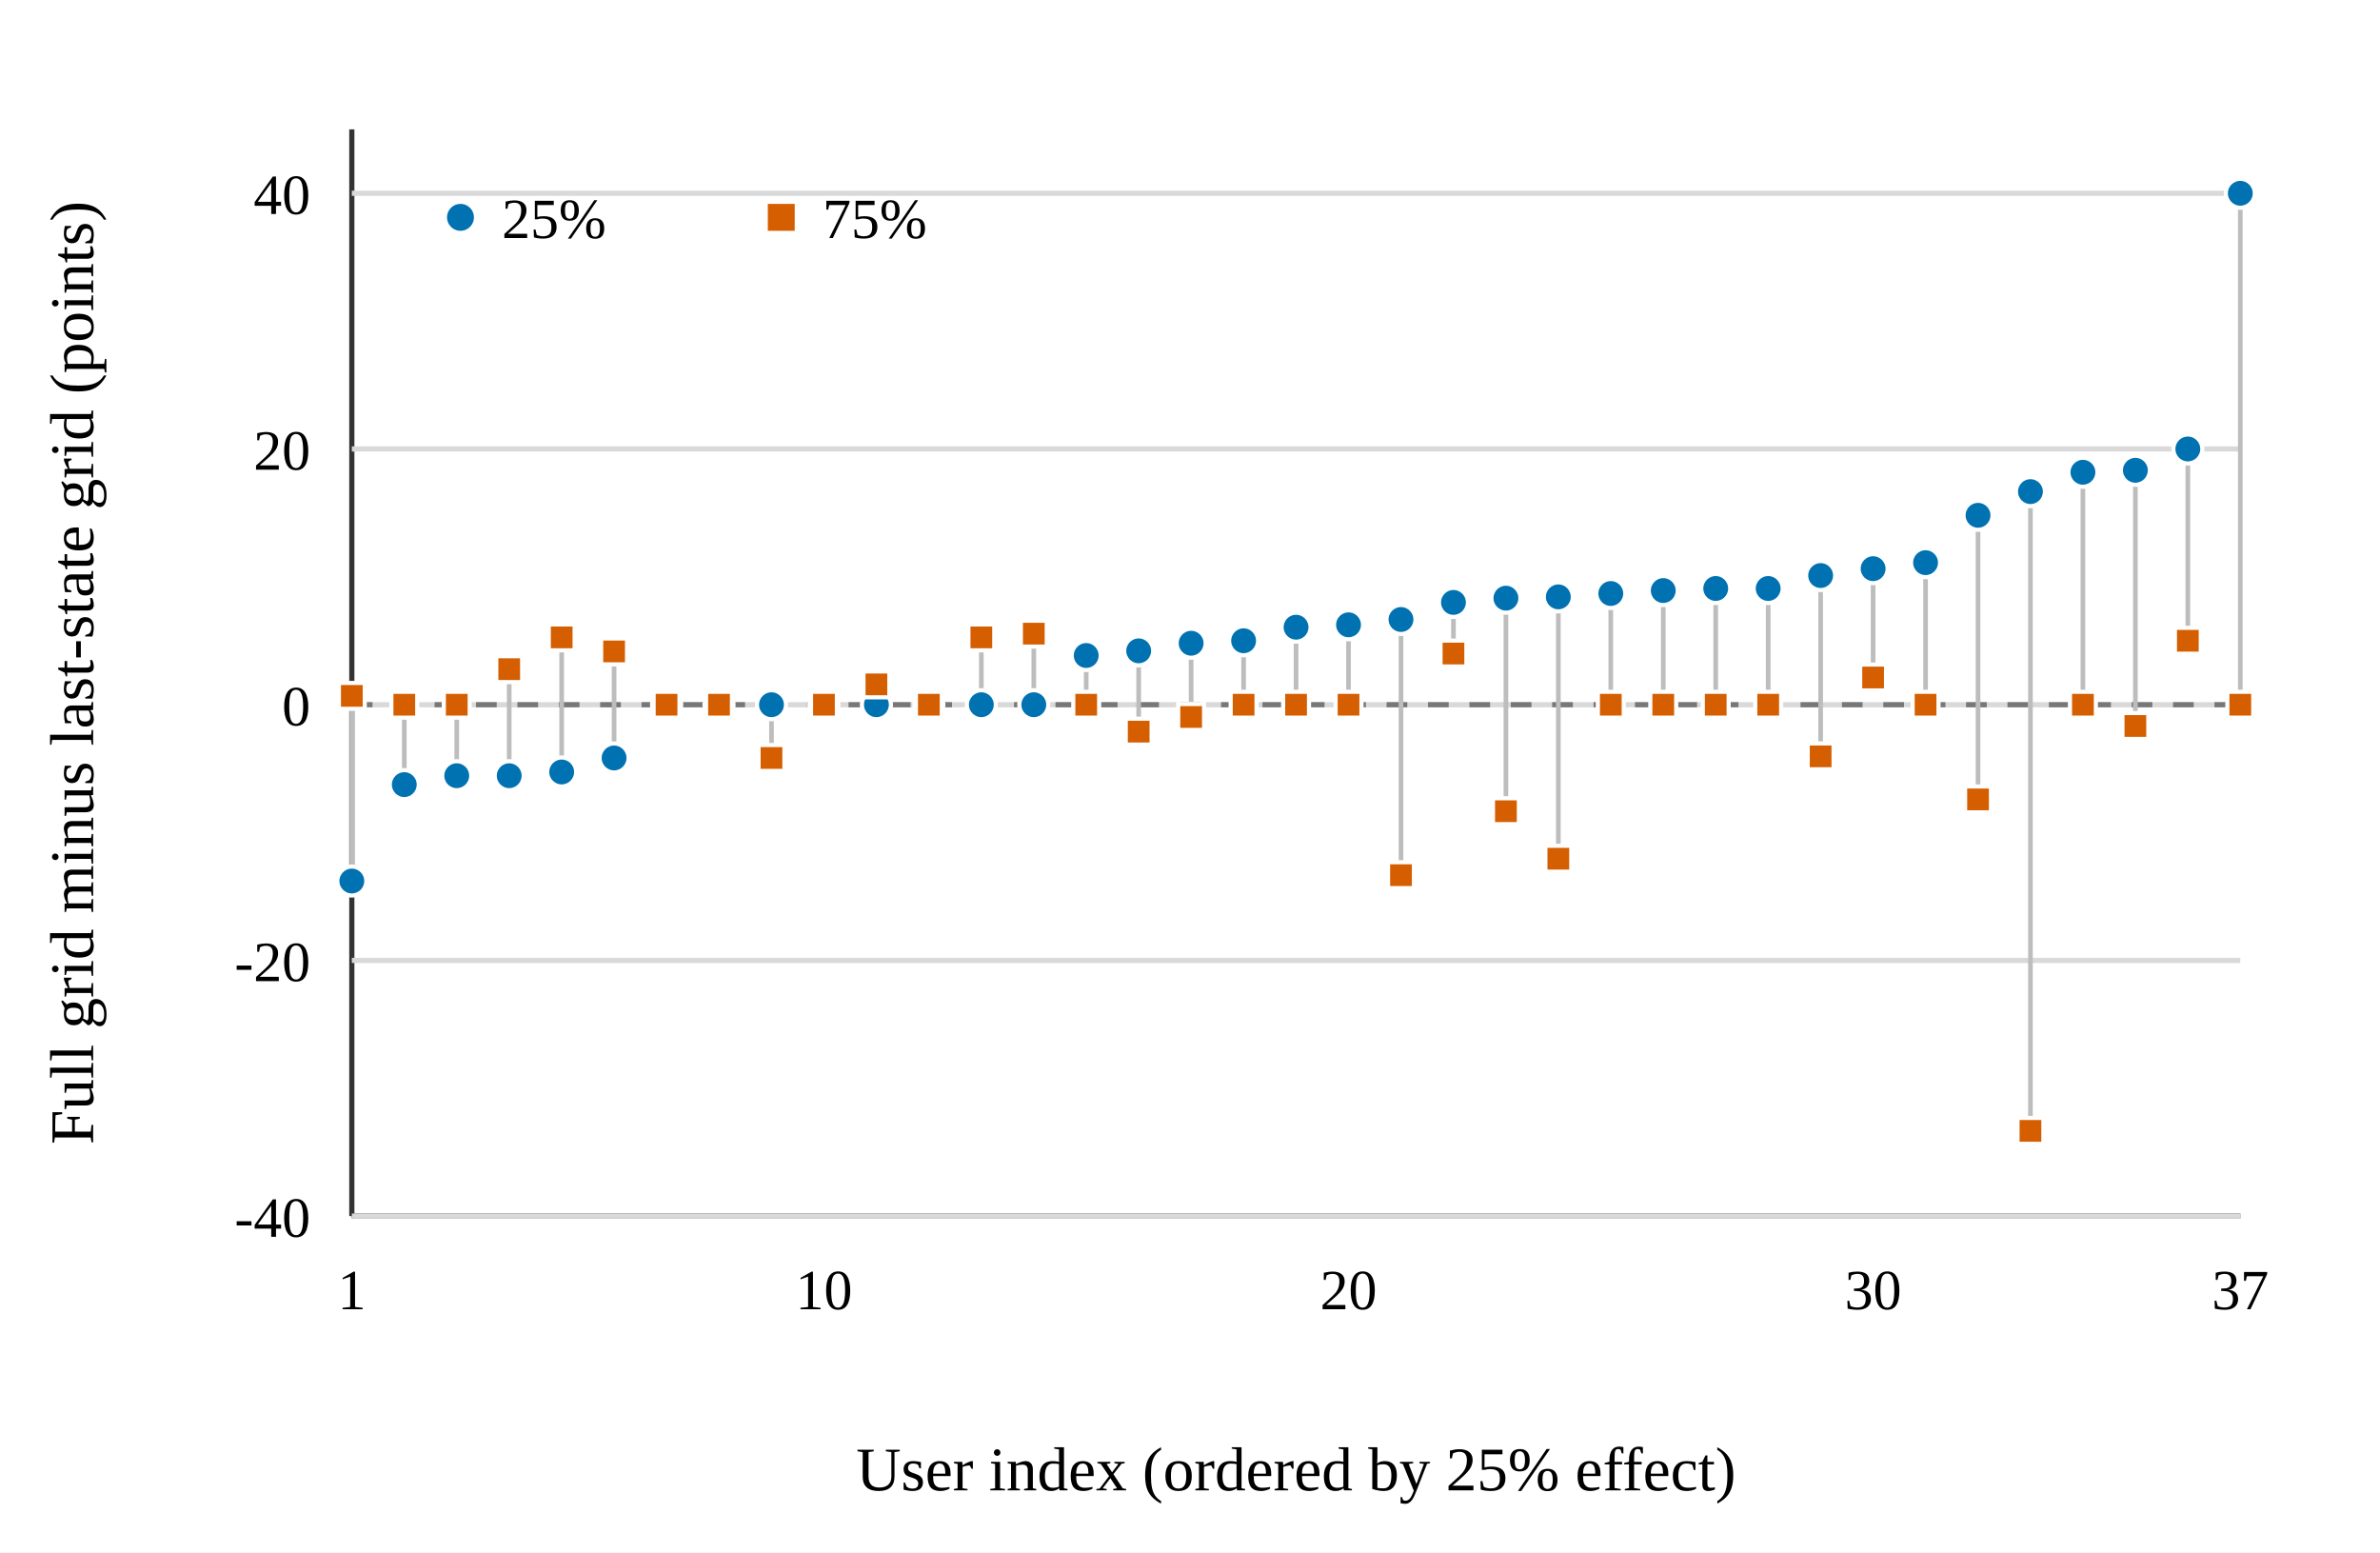
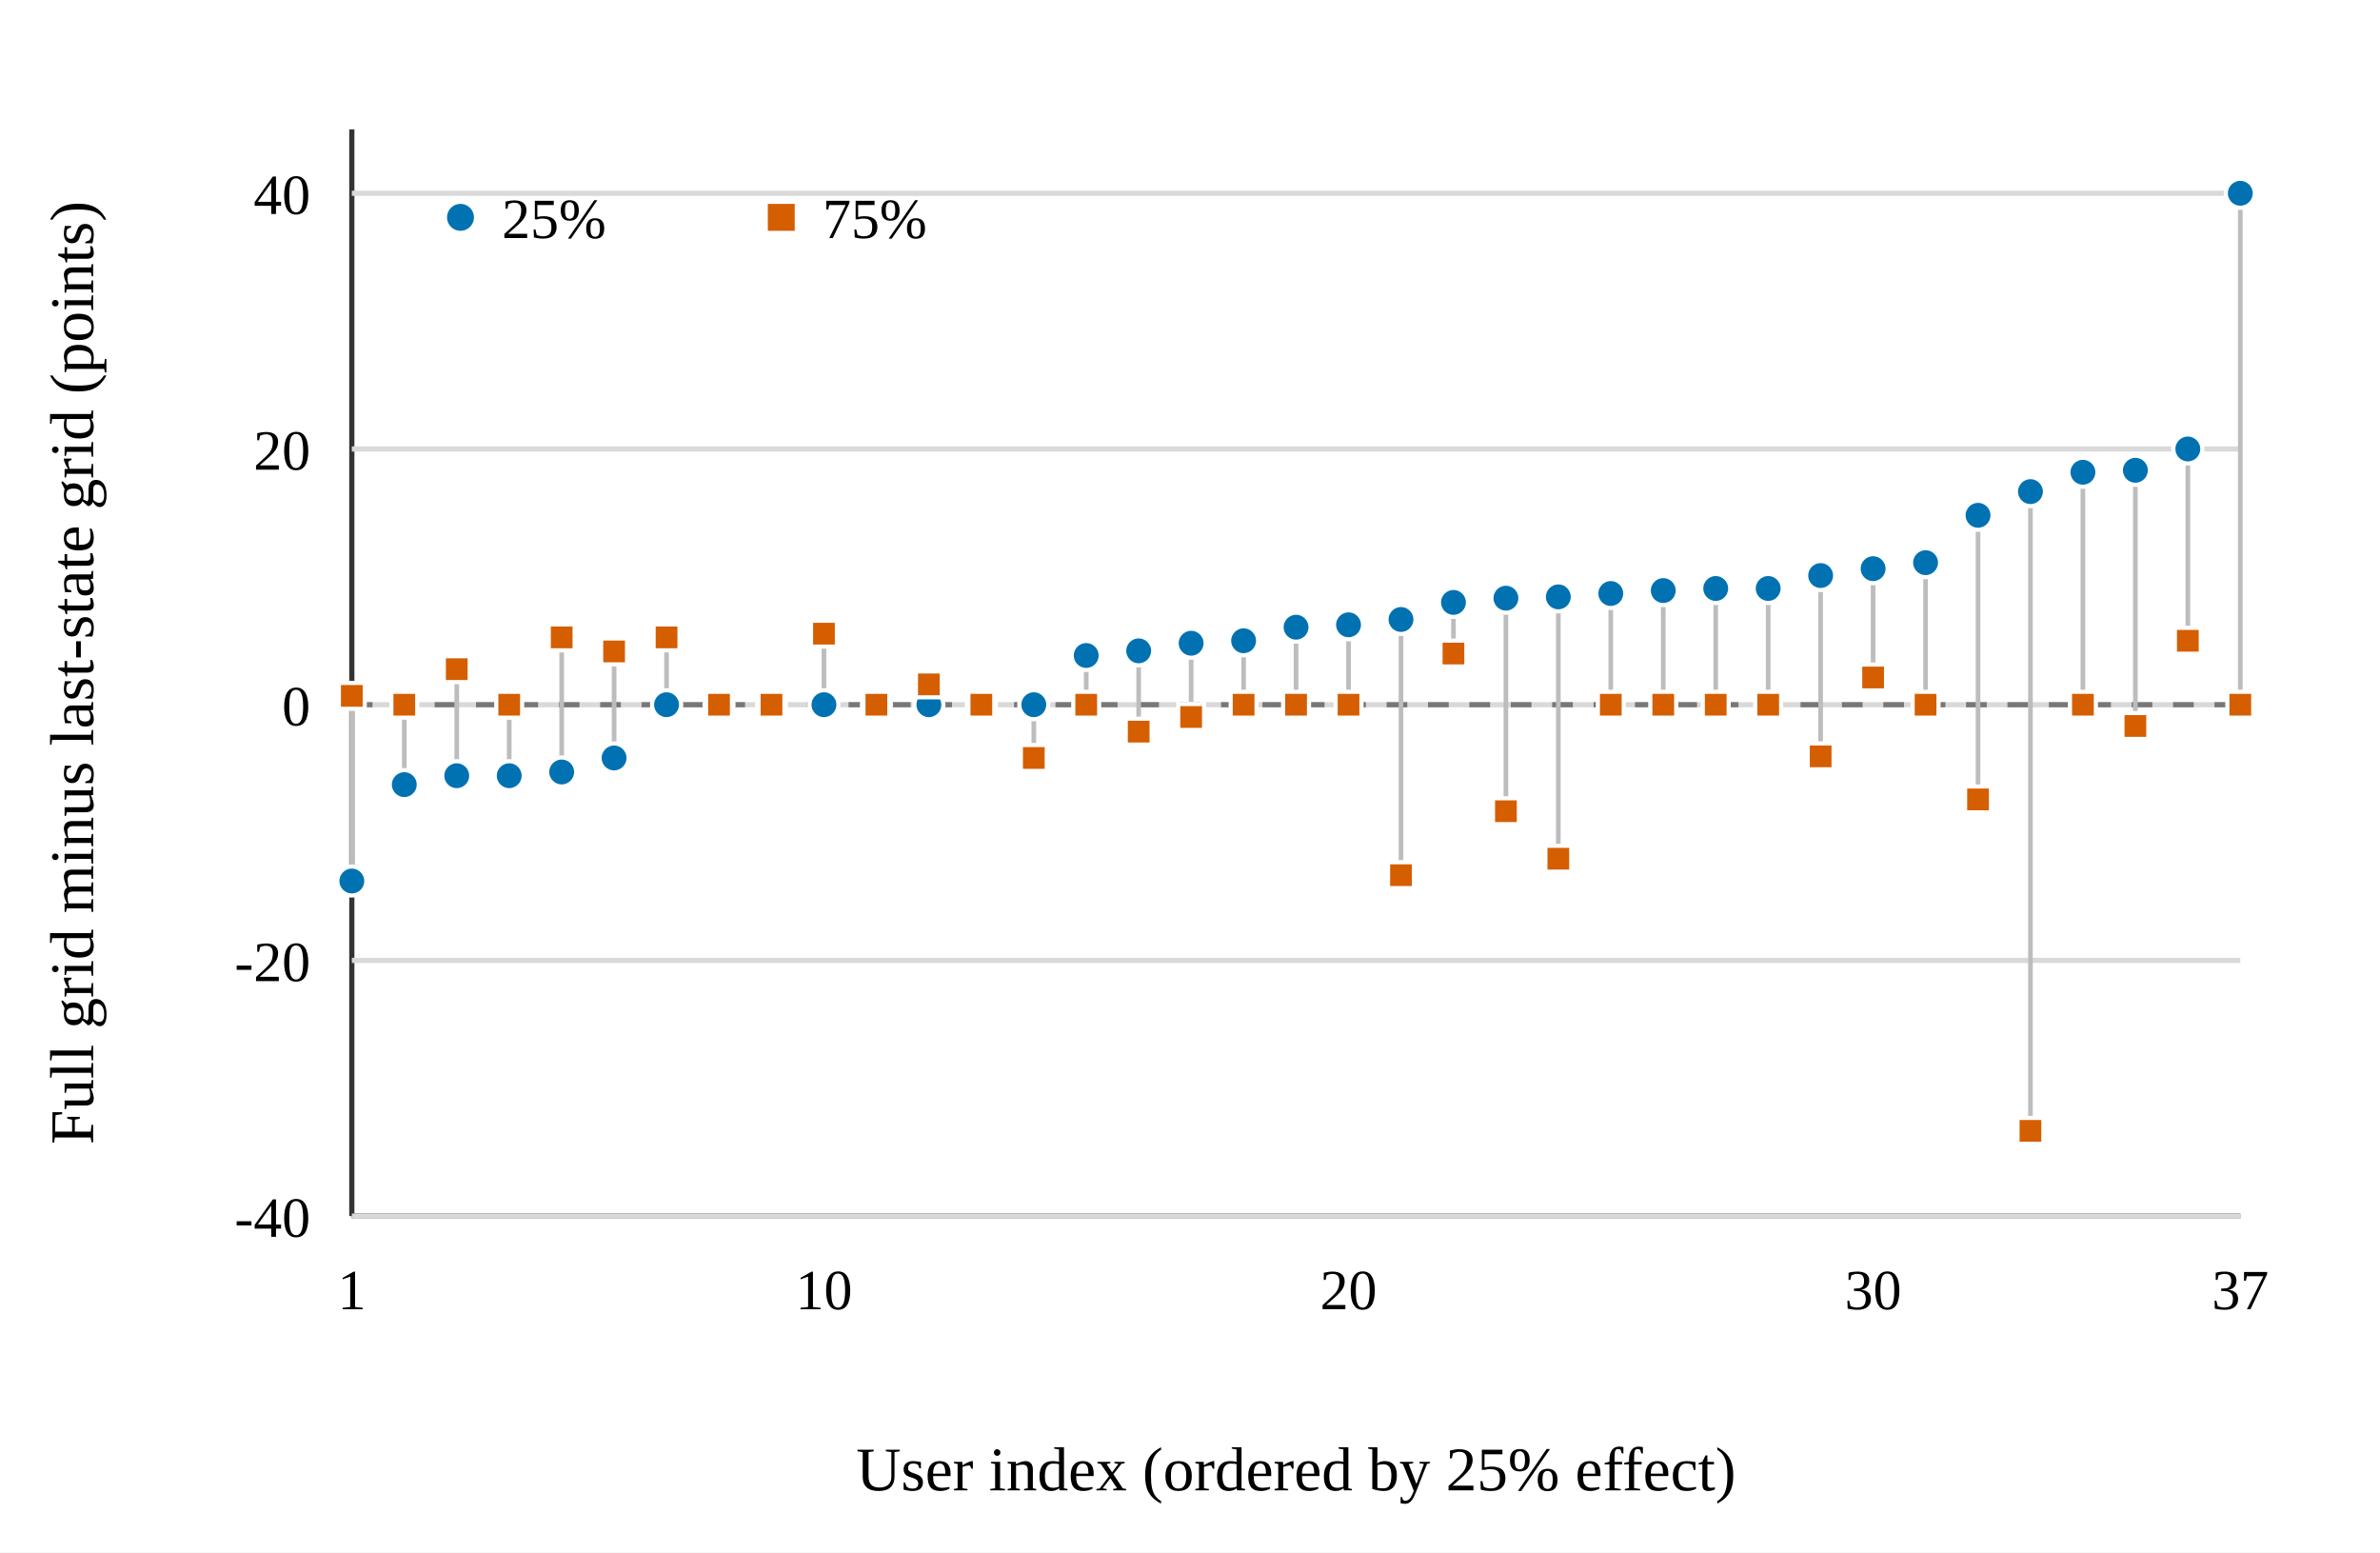
<svg xmlns="http://www.w3.org/2000/svg" width="460" height="300" viewBox="0 0 460 300">
  <rect width="100%" height="100%" fill="white" />
  <line x1="68.00" y1="235.00" x2="433.00" y2="235.00" stroke="#333333" />
  <line x1="68.00" y1="25.00" x2="68.00" y2="235.00" stroke="#333333" />
  <line x1="68.00" y1="235.00" x2="433.00" y2="235.00" stroke="#D9D9D9" />
  <text x="60.00" y="239.00" text-anchor="end" font-size="11">-40</text>
  <line x1="68.00" y1="185.59" x2="433.00" y2="185.59" stroke="#D9D9D9" />
  <text x="60.00" y="189.59" text-anchor="end" font-size="11">-20</text>
  <line x1="68.00" y1="136.18" x2="433.00" y2="136.18" stroke="#D9D9D9" />
  <text x="60.00" y="140.18" text-anchor="end" font-size="11">0</text>
  <line x1="68.00" y1="86.76" x2="433.00" y2="86.76" stroke="#D9D9D9" />
  <text x="60.00" y="90.76" text-anchor="end" font-size="11">20</text>
  <line x1="68.00" y1="37.35" x2="433.00" y2="37.35" stroke="#D9D9D9" />
  <text x="60.00" y="41.35" text-anchor="end" font-size="11">40</text>
  <line x1="68.00" y1="136.18" x2="433.00" y2="136.18" stroke="#777777" stroke-dasharray="4 4" />
  <text x="68.00" y="253.00" text-anchor="middle" font-size="11">1</text>
  <text x="159.25" y="253.00" text-anchor="middle" font-size="11">10</text>
  <text x="260.64" y="253.00" text-anchor="middle" font-size="11">20</text>
  <text x="362.03" y="253.00" text-anchor="middle" font-size="11">30</text>
  <text x="433.00" y="253.00" text-anchor="middle" font-size="11">37</text>
  <text x="250.50" y="288.00" text-anchor="middle" font-size="12">User index (ordered by 25% effect)</text>
  <text x="18.00" y="130.00" text-anchor="middle" font-size="12" transform="rotate(-90 18 130.0)">Full grid minus last-state grid (points)</text>
  <line x1="68.00" y1="170.25" x2="68.00" y2="134.47" stroke="#BDBDBD" stroke-width="0.9" />
  <circle cx="68.00" cy="170.25" r="2.80" fill="#0072B2" stroke="white" stroke-width="0.8" />
  <rect x="65.50" y="131.97" width="5.00" height="5.00" fill="#D55E00" stroke="white" stroke-width="0.8" />
  <line x1="78.14" y1="151.62" x2="78.14" y2="136.18" stroke="#BDBDBD" stroke-width="0.9" />
  <circle cx="78.14" cy="151.62" r="2.80" fill="#0072B2" stroke="white" stroke-width="0.8" />
  <rect x="75.64" y="133.68" width="5.00" height="5.00" fill="#D55E00" stroke="white" stroke-width="0.8" />
-   <line x1="88.28" y1="149.90" x2="88.28" y2="136.18" stroke="#BDBDBD" stroke-width="0.9" />
+   <line x1="88.28" y1="149.90" x2="88.28" y2="129.31" stroke="#BDBDBD" stroke-width="0.9" />
  <circle cx="88.28" cy="149.90" r="2.80" fill="#0072B2" stroke="white" stroke-width="0.8" />
-   <rect x="85.78" y="133.68" width="5.00" height="5.00" fill="#D55E00" stroke="white" stroke-width="0.8" />
-   <line x1="98.42" y1="149.90" x2="98.42" y2="129.31" stroke="#BDBDBD" stroke-width="0.9" />
+   <rect x="85.78" y="126.81" width="5.00" height="5.00" fill="#D55E00" stroke="white" stroke-width="0.8" />
+   <line x1="98.42" y1="149.90" x2="98.42" y2="136.18" stroke="#BDBDBD" stroke-width="0.9" />
  <circle cx="98.42" cy="149.90" r="2.80" fill="#0072B2" stroke="white" stroke-width="0.8" />
-   <rect x="95.92" y="126.81" width="5.00" height="5.00" fill="#D55E00" stroke="white" stroke-width="0.8" />
+   <rect x="95.92" y="133.68" width="5.00" height="5.00" fill="#D55E00" stroke="white" stroke-width="0.8" />
  <line x1="108.56" y1="149.18" x2="108.56" y2="123.17" stroke="#BDBDBD" stroke-width="0.9" />
  <circle cx="108.56" cy="149.18" r="2.80" fill="#0072B2" stroke="white" stroke-width="0.8" />
  <rect x="106.06" y="120.67" width="5.00" height="5.00" fill="#D55E00" stroke="white" stroke-width="0.8" />
  <line x1="118.69" y1="146.47" x2="118.69" y2="125.88" stroke="#BDBDBD" stroke-width="0.9" />
  <circle cx="118.69" cy="146.47" r="2.80" fill="#0072B2" stroke="white" stroke-width="0.8" />
  <rect x="116.19" y="123.38" width="5.00" height="5.00" fill="#D55E00" stroke="white" stroke-width="0.8" />
-   <line x1="128.83" y1="136.18" x2="128.83" y2="136.18" stroke="#BDBDBD" stroke-width="0.9" />
+   <line x1="128.83" y1="136.18" x2="128.83" y2="123.17" stroke="#BDBDBD" stroke-width="0.9" />
  <circle cx="128.83" cy="136.18" r="2.80" fill="#0072B2" stroke="white" stroke-width="0.8" />
-   <rect x="126.33" y="133.68" width="5.00" height="5.00" fill="#D55E00" stroke="white" stroke-width="0.8" />
+   <rect x="126.33" y="120.67" width="5.00" height="5.00" fill="#D55E00" stroke="white" stroke-width="0.8" />
  <line x1="138.97" y1="136.18" x2="138.97" y2="136.18" stroke="#BDBDBD" stroke-width="0.9" />
  <circle cx="138.97" cy="136.18" r="2.80" fill="#0072B2" stroke="white" stroke-width="0.8" />
  <rect x="136.47" y="133.68" width="5.00" height="5.00" fill="#D55E00" stroke="white" stroke-width="0.8" />
-   <line x1="149.11" y1="136.18" x2="149.11" y2="146.47" stroke="#BDBDBD" stroke-width="0.9" />
+   <line x1="149.11" y1="136.18" x2="149.11" y2="136.18" stroke="#BDBDBD" stroke-width="0.9" />
  <circle cx="149.11" cy="136.18" r="2.80" fill="#0072B2" stroke="white" stroke-width="0.8" />
-   <rect x="146.61" y="143.97" width="5.00" height="5.00" fill="#D55E00" stroke="white" stroke-width="0.8" />
-   <line x1="159.25" y1="136.18" x2="159.25" y2="136.18" stroke="#BDBDBD" stroke-width="0.9" />
+   <rect x="146.61" y="133.68" width="5.00" height="5.00" fill="#D55E00" stroke="white" stroke-width="0.8" />
+   <line x1="159.25" y1="136.18" x2="159.25" y2="122.45" stroke="#BDBDBD" stroke-width="0.9" />
  <circle cx="159.25" cy="136.18" r="2.80" fill="#0072B2" stroke="white" stroke-width="0.8" />
-   <rect x="156.75" y="133.68" width="5.00" height="5.00" fill="#D55E00" stroke="white" stroke-width="0.8" />
-   <line x1="169.39" y1="136.18" x2="169.39" y2="132.25" stroke="#BDBDBD" stroke-width="0.9" />
+   <rect x="156.75" y="119.95" width="5.00" height="5.00" fill="#D55E00" stroke="white" stroke-width="0.8" />
+   <line x1="169.39" y1="136.18" x2="169.39" y2="136.18" stroke="#BDBDBD" stroke-width="0.9" />
  <circle cx="169.39" cy="136.18" r="2.80" fill="#0072B2" stroke="white" stroke-width="0.8" />
-   <rect x="166.89" y="129.75" width="5.00" height="5.00" fill="#D55E00" stroke="white" stroke-width="0.8" />
-   <line x1="179.53" y1="136.18" x2="179.53" y2="136.18" stroke="#BDBDBD" stroke-width="0.9" />
+   <rect x="166.89" y="133.68" width="5.00" height="5.00" fill="#D55E00" stroke="white" stroke-width="0.8" />
+   <line x1="179.53" y1="136.18" x2="179.53" y2="132.25" stroke="#BDBDBD" stroke-width="0.9" />
  <circle cx="179.53" cy="136.18" r="2.80" fill="#0072B2" stroke="white" stroke-width="0.8" />
-   <rect x="177.03" y="133.68" width="5.00" height="5.00" fill="#D55E00" stroke="white" stroke-width="0.8" />
-   <line x1="189.67" y1="136.18" x2="189.67" y2="123.17" stroke="#BDBDBD" stroke-width="0.9" />
+   <rect x="177.03" y="129.75" width="5.00" height="5.00" fill="#D55E00" stroke="white" stroke-width="0.8" />
+   <line x1="189.67" y1="136.18" x2="189.67" y2="136.18" stroke="#BDBDBD" stroke-width="0.9" />
  <circle cx="189.67" cy="136.18" r="2.80" fill="#0072B2" stroke="white" stroke-width="0.8" />
-   <rect x="187.17" y="120.67" width="5.00" height="5.00" fill="#D55E00" stroke="white" stroke-width="0.8" />
-   <line x1="199.81" y1="136.18" x2="199.81" y2="122.45" stroke="#BDBDBD" stroke-width="0.9" />
+   <rect x="187.17" y="133.68" width="5.00" height="5.00" fill="#D55E00" stroke="white" stroke-width="0.8" />
+   <line x1="199.81" y1="136.18" x2="199.81" y2="146.47" stroke="#BDBDBD" stroke-width="0.9" />
  <circle cx="199.81" cy="136.18" r="2.80" fill="#0072B2" stroke="white" stroke-width="0.8" />
-   <rect x="197.31" y="119.95" width="5.00" height="5.00" fill="#D55E00" stroke="white" stroke-width="0.8" />
+   <rect x="197.31" y="143.97" width="5.00" height="5.00" fill="#D55E00" stroke="white" stroke-width="0.8" />
  <line x1="209.94" y1="126.67" x2="209.94" y2="136.18" stroke="#BDBDBD" stroke-width="0.9" />
  <circle cx="209.94" cy="126.67" r="2.80" fill="#0072B2" stroke="white" stroke-width="0.8" />
  <rect x="207.44" y="133.68" width="5.00" height="5.00" fill="#D55E00" stroke="white" stroke-width="0.8" />
  <line x1="220.08" y1="125.77" x2="220.08" y2="141.38" stroke="#BDBDBD" stroke-width="0.9" />
  <circle cx="220.08" cy="125.77" r="2.80" fill="#0072B2" stroke="white" stroke-width="0.8" />
  <rect x="217.58" y="138.88" width="5.00" height="5.00" fill="#D55E00" stroke="white" stroke-width="0.8" />
  <line x1="230.22" y1="124.30" x2="230.22" y2="138.55" stroke="#BDBDBD" stroke-width="0.9" />
  <circle cx="230.22" cy="124.30" r="2.80" fill="#0072B2" stroke="white" stroke-width="0.8" />
  <rect x="227.72" y="136.05" width="5.00" height="5.00" fill="#D55E00" stroke="white" stroke-width="0.8" />
  <line x1="240.36" y1="123.82" x2="240.36" y2="136.18" stroke="#BDBDBD" stroke-width="0.9" />
  <circle cx="240.36" cy="123.82" r="2.80" fill="#0072B2" stroke="white" stroke-width="0.8" />
  <rect x="237.86" y="133.68" width="5.00" height="5.00" fill="#D55E00" stroke="white" stroke-width="0.8" />
  <line x1="250.50" y1="121.20" x2="250.50" y2="136.18" stroke="#BDBDBD" stroke-width="0.9" />
  <circle cx="250.50" cy="121.20" r="2.80" fill="#0072B2" stroke="white" stroke-width="0.8" />
  <rect x="248.00" y="133.68" width="5.00" height="5.00" fill="#D55E00" stroke="white" stroke-width="0.8" />
  <line x1="260.64" y1="120.74" x2="260.64" y2="136.18" stroke="#BDBDBD" stroke-width="0.9" />
  <circle cx="260.64" cy="120.74" r="2.80" fill="#0072B2" stroke="white" stroke-width="0.8" />
  <rect x="258.14" y="133.68" width="5.00" height="5.00" fill="#D55E00" stroke="white" stroke-width="0.8" />
  <line x1="270.78" y1="119.71" x2="270.78" y2="169.12" stroke="#BDBDBD" stroke-width="0.9" />
  <circle cx="270.78" cy="119.71" r="2.80" fill="#0072B2" stroke="white" stroke-width="0.8" />
  <rect x="268.28" y="166.62" width="5.00" height="5.00" fill="#D55E00" stroke="white" stroke-width="0.8" />
  <line x1="280.92" y1="116.41" x2="280.92" y2="126.29" stroke="#BDBDBD" stroke-width="0.9" />
  <circle cx="280.92" cy="116.41" r="2.80" fill="#0072B2" stroke="white" stroke-width="0.8" />
  <rect x="278.42" y="123.79" width="5.00" height="5.00" fill="#D55E00" stroke="white" stroke-width="0.8" />
  <line x1="291.06" y1="115.59" x2="291.06" y2="156.76" stroke="#BDBDBD" stroke-width="0.9" />
  <circle cx="291.06" cy="115.59" r="2.80" fill="#0072B2" stroke="white" stroke-width="0.8" />
  <rect x="288.56" y="154.26" width="5.00" height="5.00" fill="#D55E00" stroke="white" stroke-width="0.8" />
  <line x1="301.19" y1="115.34" x2="301.19" y2="165.94" stroke="#BDBDBD" stroke-width="0.9" />
  <circle cx="301.19" cy="115.34" r="2.80" fill="#0072B2" stroke="white" stroke-width="0.8" />
  <rect x="298.69" y="163.44" width="5.00" height="5.00" fill="#D55E00" stroke="white" stroke-width="0.8" />
  <line x1="311.33" y1="114.69" x2="311.33" y2="136.18" stroke="#BDBDBD" stroke-width="0.9" />
  <circle cx="311.33" cy="114.69" r="2.80" fill="#0072B2" stroke="white" stroke-width="0.8" />
  <rect x="308.83" y="133.68" width="5.00" height="5.00" fill="#D55E00" stroke="white" stroke-width="0.8" />
  <line x1="321.47" y1="114.12" x2="321.47" y2="136.18" stroke="#BDBDBD" stroke-width="0.9" />
  <circle cx="321.47" cy="114.12" r="2.80" fill="#0072B2" stroke="white" stroke-width="0.8" />
  <rect x="318.97" y="133.68" width="5.00" height="5.00" fill="#D55E00" stroke="white" stroke-width="0.8" />
  <line x1="331.61" y1="113.72" x2="331.61" y2="136.18" stroke="#BDBDBD" stroke-width="0.9" />
  <circle cx="331.61" cy="113.72" r="2.80" fill="#0072B2" stroke="white" stroke-width="0.8" />
  <rect x="329.11" y="133.68" width="5.00" height="5.00" fill="#D55E00" stroke="white" stroke-width="0.8" />
  <line x1="341.75" y1="113.72" x2="341.75" y2="136.18" stroke="#BDBDBD" stroke-width="0.9" />
  <circle cx="341.75" cy="113.72" r="2.80" fill="#0072B2" stroke="white" stroke-width="0.8" />
  <rect x="339.25" y="133.68" width="5.00" height="5.00" fill="#D55E00" stroke="white" stroke-width="0.8" />
  <line x1="351.89" y1="111.22" x2="351.89" y2="146.16" stroke="#BDBDBD" stroke-width="0.9" />
  <circle cx="351.89" cy="111.22" r="2.80" fill="#0072B2" stroke="white" stroke-width="0.8" />
  <rect x="349.39" y="143.66" width="5.00" height="5.00" fill="#D55E00" stroke="white" stroke-width="0.8" />
  <line x1="362.03" y1="109.89" x2="362.03" y2="130.92" stroke="#BDBDBD" stroke-width="0.9" />
  <circle cx="362.03" cy="109.89" r="2.80" fill="#0072B2" stroke="white" stroke-width="0.8" />
  <rect x="359.53" y="128.42" width="5.00" height="5.00" fill="#D55E00" stroke="white" stroke-width="0.8" />
  <line x1="372.17" y1="108.73" x2="372.17" y2="136.18" stroke="#BDBDBD" stroke-width="0.9" />
  <circle cx="372.17" cy="108.73" r="2.80" fill="#0072B2" stroke="white" stroke-width="0.8" />
  <rect x="369.67" y="133.68" width="5.00" height="5.00" fill="#D55E00" stroke="white" stroke-width="0.8" />
  <line x1="382.31" y1="99.58" x2="382.31" y2="154.48" stroke="#BDBDBD" stroke-width="0.9" />
  <circle cx="382.31" cy="99.58" r="2.80" fill="#0072B2" stroke="white" stroke-width="0.8" />
  <rect x="379.81" y="151.98" width="5.00" height="5.00" fill="#D55E00" stroke="white" stroke-width="0.8" />
  <line x1="392.44" y1="95.00" x2="392.44" y2="218.53" stroke="#BDBDBD" stroke-width="0.9" />
  <circle cx="392.44" cy="95.00" r="2.80" fill="#0072B2" stroke="white" stroke-width="0.8" />
  <rect x="389.94" y="216.03" width="5.00" height="5.00" fill="#D55E00" stroke="white" stroke-width="0.8" />
  <line x1="402.58" y1="91.26" x2="402.58" y2="136.18" stroke="#BDBDBD" stroke-width="0.9" />
  <circle cx="402.58" cy="91.26" r="2.80" fill="#0072B2" stroke="white" stroke-width="0.8" />
  <rect x="400.08" y="133.68" width="5.00" height="5.00" fill="#D55E00" stroke="white" stroke-width="0.8" />
  <line x1="412.72" y1="90.88" x2="412.72" y2="140.29" stroke="#BDBDBD" stroke-width="0.9" />
  <circle cx="412.72" cy="90.88" r="2.80" fill="#0072B2" stroke="white" stroke-width="0.8" />
  <rect x="410.22" y="137.79" width="5.00" height="5.00" fill="#D55E00" stroke="white" stroke-width="0.8" />
  <line x1="422.86" y1="86.76" x2="422.86" y2="123.82" stroke="#BDBDBD" stroke-width="0.9" />
  <circle cx="422.86" cy="86.76" r="2.80" fill="#0072B2" stroke="white" stroke-width="0.8" />
  <rect x="420.36" y="121.32" width="5.00" height="5.00" fill="#D55E00" stroke="white" stroke-width="0.8" />
  <line x1="433.00" y1="37.35" x2="433.00" y2="136.18" stroke="#BDBDBD" stroke-width="0.9" />
  <circle cx="433.00" cy="37.35" r="2.80" fill="#0072B2" stroke="white" stroke-width="0.8" />
  <rect x="430.50" y="133.68" width="5.00" height="5.00" fill="#D55E00" stroke="white" stroke-width="0.8" />
  <circle cx="89.00" cy="42.00" r="3.00" fill="#0072B2" stroke="white" stroke-width="0.8" />
  <text x="97.00" y="46.00" font-size="11">25%</text>
  <rect x="148.00" y="39.00" width="6.00" height="6.00" fill="#D55E00" stroke="white" stroke-width="0.8" />
  <text x="159.00" y="46.00" font-size="11">75%</text>
</svg>
